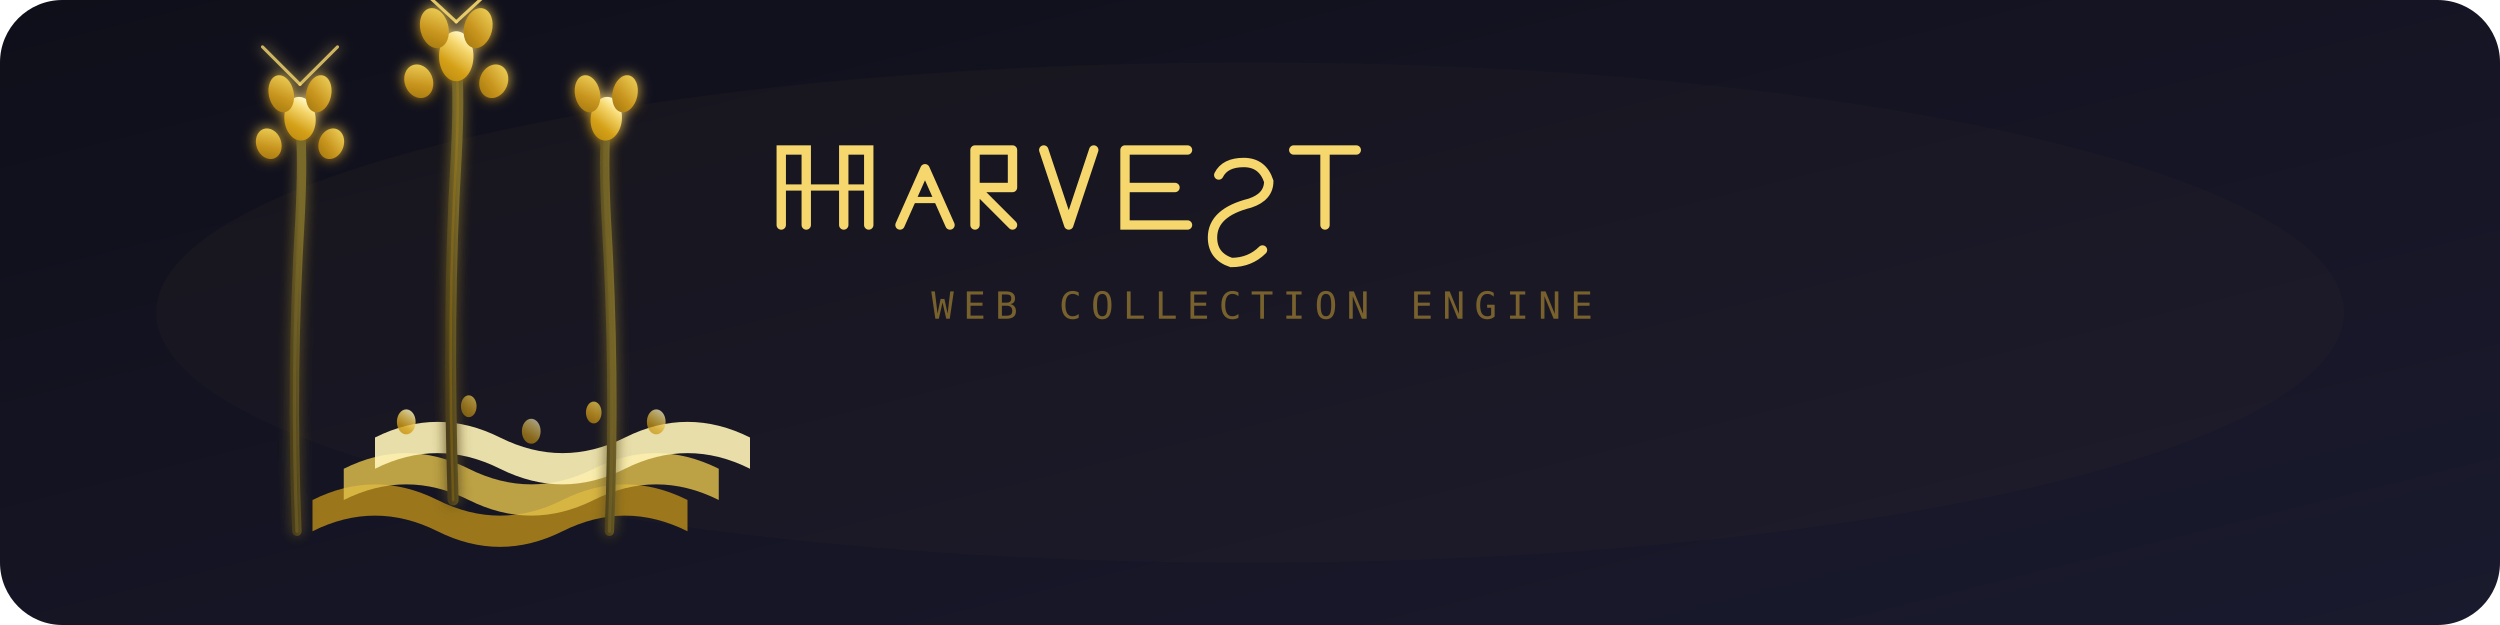
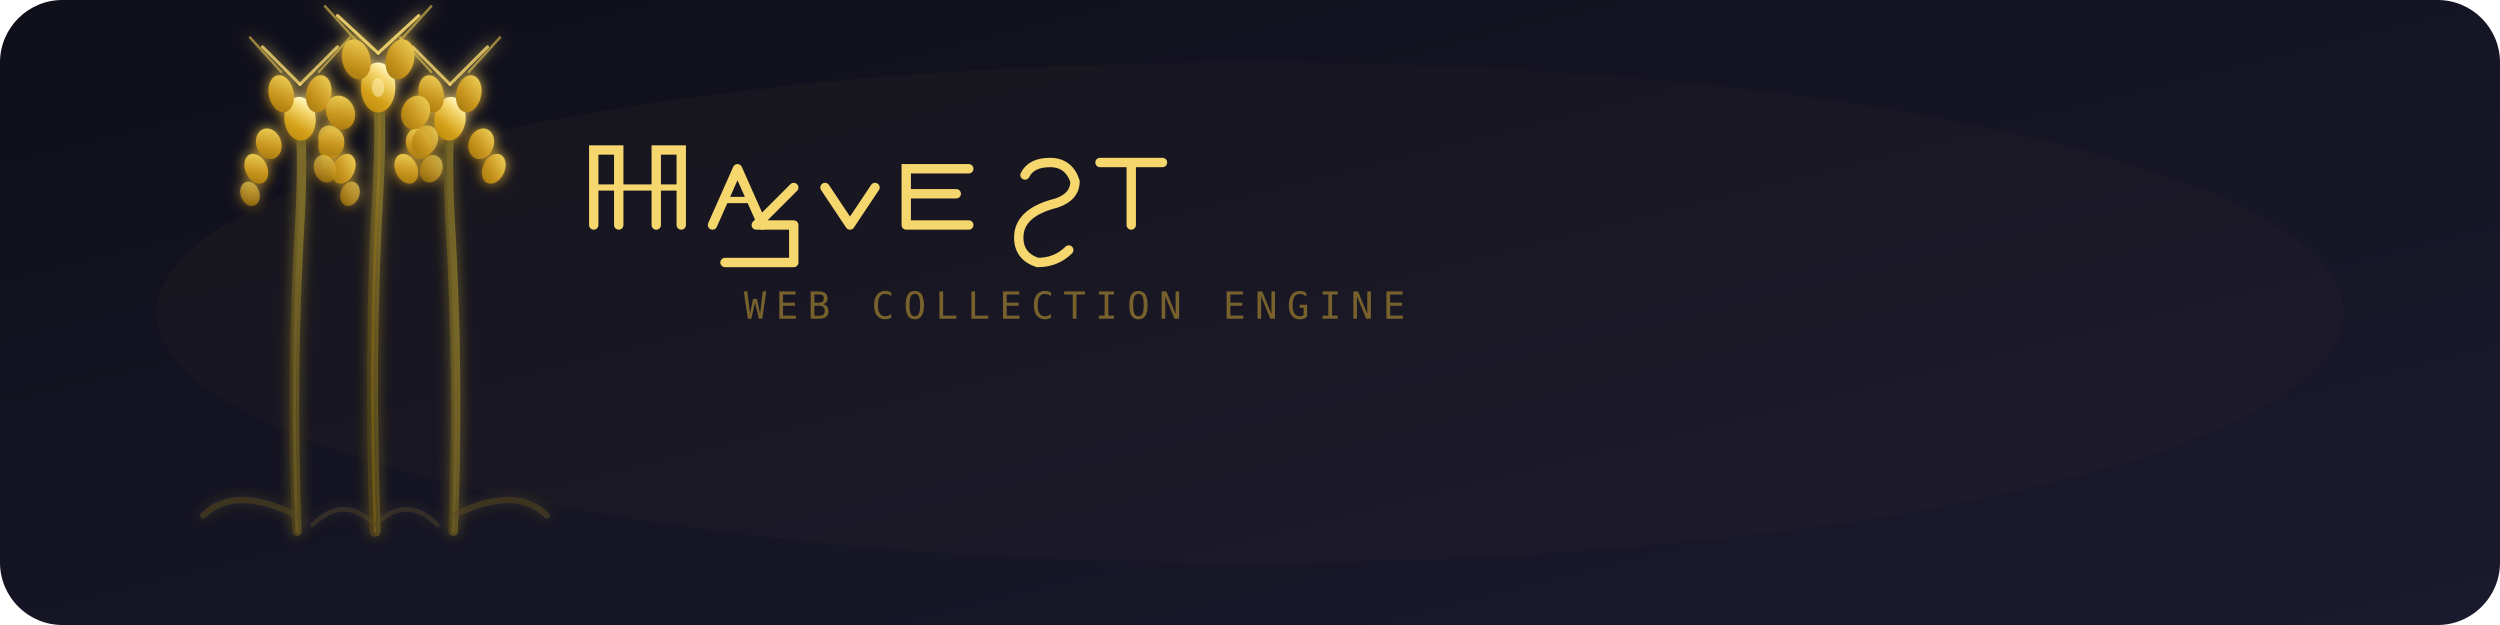
<svg xmlns="http://www.w3.org/2000/svg" viewBox="0 0 800 200" width="800" height="200">
  <defs>
    <linearGradient id="bg" x1="0" y1="0" x2="1" y2="1">
      <stop offset="0%" stop-color="#0f0f1a" />
      <stop offset="100%" stop-color="#1a1a2e" />
    </linearGradient>
    <linearGradient id="gold-grad" x1="0" y1="1" x2="0.5" y2="0">
      <stop offset="0%" stop-color="#b8860b" />
      <stop offset="40%" stop-color="#d4a017" />
      <stop offset="80%" stop-color="#f5d76e" />
      <stop offset="100%" stop-color="#fff4b8" />
    </linearGradient>
    <linearGradient id="gold-grad2" x1="0" y1="1" x2="0.5" y2="0">
      <stop offset="0%" stop-color="#a0750a" />
      <stop offset="50%" stop-color="#c8951e" />
      <stop offset="100%" stop-color="#e6c44d" />
    </linearGradient>
    <linearGradient id="stem-grad" x1="0" y1="1" x2="0.5" y2="0">
      <stop offset="0%" stop-color="#4a3e1a" />
      <stop offset="100%" stop-color="#7a6a2a" />
    </linearGradient>
    <filter id="glow">
      <feGaussianBlur stdDeviation="2" result="blur" />
      <feMerge>
        <feMergeNode in="blur" />
        <feMergeNode in="SourceGraphic" />
      </feMerge>
    </filter>
  </defs>
  <rect width="800" height="200" rx="20" fill="url(#bg)" />
  <ellipse cx="400" cy="100" rx="350" ry="80" fill="#d4a017" opacity="0.03" />
-   <g transform="translate(100, 120)">
-     <path d="M 0 40 Q 20 30, 40 40 Q 60 50, 80 40 Q 100 30, 120 40 L 120 50 Q 100 40, 80 50 Q 60 60, 40 50 Q 20 40, 0 50 Z" fill="#d4a017" opacity="0.7" />
-     <path d="M 10 30 Q 30 20, 50 30 Q 70 40, 90 30 Q 110 20, 130 30 L 130 40 Q 110 30, 90 40 Q 70 50, 50 40 Q 30 30, 10 40 Z" fill="#e6c44d" opacity="0.8" />
-     <path d="M 20 20 Q 40 10, 60 20 Q 80 30, 100 20 Q 120 10, 140 20 L 140 30 Q 120 20, 100 30 Q 80 40, 60 30 Q 40 20, 20 30 Z" fill="#fff4b8" opacity="0.9" />
-     <ellipse cx="30" cy="15" rx="3" ry="4" fill="url(#gold-grad)" opacity="0.8" />
-     <ellipse cx="50" cy="10" rx="2.5" ry="3.5" fill="url(#gold-grad2)" opacity="0.7" />
-     <ellipse cx="70" cy="18" rx="3" ry="4" fill="url(#gold-grad)" opacity="0.6" />
-     <ellipse cx="90" cy="12" rx="2.5" ry="3.5" fill="url(#gold-grad2)" opacity="0.8" />
-     <ellipse cx="110" cy="15" rx="3" ry="4" fill="url(#gold-grad)" opacity="0.7" />
-   </g>
  <g transform="translate(60, 20)" filter="url(#glow)">
    <path d="M 35 150 Q 33 100, 36 50 Q 37 30, 36 20" stroke="url(#stem-grad)" stroke-width="3" fill="none" stroke-linecap="round" />
    <path d="M 35 150 Q 33 100, 36 50 Q 37 30, 36 20" stroke="#7a6a2a" stroke-width="1" fill="none" stroke-linecap="round" opacity="0.5" />
    <ellipse cx="36" cy="18" rx="5" ry="7" fill="url(#gold-grad)" transform="rotate(-5 36 18)" />
    <ellipse cx="30" cy="10" rx="4" ry="6" fill="url(#gold-grad2)" transform="rotate(-12 30 10)" />
    <ellipse cx="42" cy="10" rx="4" ry="6" fill="url(#gold-grad2)" transform="rotate(12 42 10)" />
    <ellipse cx="26" cy="26" rx="4" ry="5" fill="url(#gold-grad2)" transform="rotate(-20 26 26)" />
    <ellipse cx="46" cy="26" rx="4" ry="5" fill="url(#gold-grad2)" transform="rotate(20 46 26)" />
+     <ellipse cx="22" cy="34" rx="3.5" ry="5" fill="url(#gold-grad2)" transform="rotate(-25 22 34)" />
+     <ellipse cx="50" cy="34" rx="3.5" ry="5" fill="url(#gold-grad2)" transform="rotate(25 50 34)" />
+     <ellipse cx="20" cy="42" rx="3" ry="4" fill="url(#gold-grad2)" opacity="0.7" transform="rotate(-20 20 42)" />
+     <ellipse cx="52" cy="42" rx="3" ry="4" fill="url(#gold-grad2)" opacity="0.7" transform="rotate(20 52 42)" />
    <line x1="36" y1="7" x2="24" y2="-5" stroke="#f5d76e" stroke-width="1" stroke-linecap="round" opacity="0.8" />
    <line x1="36" y1="7" x2="48" y2="-5" stroke="#f5d76e" stroke-width="1" stroke-linecap="round" opacity="0.8" />
-   </g>
-   <g transform="translate(110, 20)" filter="url(#glow)">
+     <line x1="30" y1="3" x2="20" y2="-8" stroke="#e6c44d" stroke-width="0.8" stroke-linecap="round" opacity="0.6" />
+     <line x1="42" y1="3" x2="52" y2="-8" stroke="#e6c44d" stroke-width="0.8" stroke-linecap="round" opacity="0.6" />
    <path d="M 85 150 Q 87 100, 84 50 Q 83 30, 84 20" stroke="url(#stem-grad)" stroke-width="3" fill="none" stroke-linecap="round" />
    <path d="M 85 150 Q 87 100, 84 50 Q 83 30, 84 20" stroke="#7a6a2a" stroke-width="1" fill="none" stroke-linecap="round" opacity="0.5" />
    <ellipse cx="84" cy="18" rx="5" ry="7" fill="url(#gold-grad)" transform="rotate(5 84 18)" />
    <ellipse cx="78" cy="10" rx="4" ry="6" fill="url(#gold-grad2)" transform="rotate(-12 78 10)" />
    <ellipse cx="90" cy="10" rx="4" ry="6" fill="url(#gold-grad2)" transform="rotate(12 90 10)" />
-   </g>
-   <g transform="translate(85, 10)" filter="url(#glow)">
+     <ellipse cx="74" cy="26" rx="4" ry="5" fill="url(#gold-grad2)" transform="rotate(-20 74 26)" />
+     <ellipse cx="94" cy="26" rx="4" ry="5" fill="url(#gold-grad2)" transform="rotate(20 94 26)" />
+     <ellipse cx="70" cy="34" rx="3.5" ry="5" fill="url(#gold-grad2)" transform="rotate(-25 70 34)" />
+     <ellipse cx="98" cy="34" rx="3.5" ry="5" fill="url(#gold-grad2)" transform="rotate(25 98 34)" />
+     <line x1="84" y1="7" x2="72" y2="-5" stroke="#f5d76e" stroke-width="1" stroke-linecap="round" opacity="0.8" />
+     <line x1="84" y1="7" x2="96" y2="-5" stroke="#f5d76e" stroke-width="1" stroke-linecap="round" opacity="0.8" />
+     <line x1="78" y1="3" x2="68" y2="-8" stroke="#e6c44d" stroke-width="0.8" stroke-linecap="round" opacity="0.6" />
+     <line x1="90" y1="3" x2="100" y2="-8" stroke="#e6c44d" stroke-width="0.8" stroke-linecap="round" opacity="0.6" />
    <path d="M 60 150 Q 58 90, 61 40 Q 62 20, 61 10" stroke="url(#stem-grad)" stroke-width="3.5" fill="none" stroke-linecap="round" />
    <path d="M 60 150 Q 58 90, 61 40 Q 62 20, 61 10" stroke="#b8860b" stroke-width="0.8" fill="none" stroke-linecap="round" opacity="0.3" />
    <ellipse cx="61" cy="8" rx="5.5" ry="8" fill="url(#gold-grad)" />
    <ellipse cx="54" cy="-1" rx="4.5" ry="6.5" fill="url(#gold-grad2)" transform="rotate(-14 54 -1)" />
    <ellipse cx="68" cy="-1" rx="4.5" ry="6.5" fill="url(#gold-grad2)" transform="rotate(14 68 -1)" />
    <ellipse cx="49" cy="16" rx="4.5" ry="5.5" fill="url(#gold-grad2)" transform="rotate(-22 49 16)" />
    <ellipse cx="73" cy="16" rx="4.5" ry="5.5" fill="url(#gold-grad2)" transform="rotate(22 73 16)" />
+     <ellipse cx="46" cy="25" rx="4" ry="5" fill="url(#gold-grad2)" opacity="0.85" transform="rotate(-25 46 25)" />
+     <ellipse cx="76" cy="25" rx="4" ry="5" fill="url(#gold-grad2)" opacity="0.85" transform="rotate(25 76 25)" />
+     <ellipse cx="44" cy="34" rx="3.5" ry="4.5" fill="url(#gold-grad2)" opacity="0.7" transform="rotate(-20 44 34)" />
+     <ellipse cx="78" cy="34" rx="3.5" ry="4.5" fill="url(#gold-grad2)" opacity="0.7" transform="rotate(20 78 34)" />
    <line x1="61" y1="-3" x2="48" y2="-15" stroke="#f5d76e" stroke-width="1" stroke-linecap="round" opacity="0.9" />
    <line x1="61" y1="-3" x2="74" y2="-15" stroke="#f5d76e" stroke-width="1" stroke-linecap="round" opacity="0.9" />
+     <line x1="54" y1="-7" x2="44" y2="-18" stroke="#e6c44d" stroke-width="0.8" stroke-linecap="round" opacity="0.6" />
+     <line x1="68" y1="-7" x2="78" y2="-18" stroke="#e6c44d" stroke-width="0.8" stroke-linecap="round" opacity="0.6" />
+     <path d="M 35 145 Q 15 135, 5 145" stroke="#5a4a22" stroke-width="2" fill="none" stroke-linecap="round" opacity="0.5" />
+     <path d="M 85 145 Q 105 135, 115 145" stroke="#5a4a22" stroke-width="2" fill="none" stroke-linecap="round" opacity="0.5" />
+     <path d="M 60 148 Q 50 138, 40 148" stroke="#5a4a22" stroke-width="1.5" fill="none" stroke-linecap="round" opacity="0.4" />
+     <path d="M 60 148 Q 70 138, 80 148" stroke="#5a4a22" stroke-width="1.5" fill="none" stroke-linecap="round" opacity="0.4" />
+     <ellipse cx="61" cy="8" rx="2" ry="3" fill="#fff4b8" opacity="0.5" />
  </g>
-   <g transform="translate(250, 48)">
+   <g transform="translate(190, 48)">
    <path d="M 0 24 L 0 0 L 8 0 L 8 24" stroke="#f5d76e" stroke-width="3" fill="none" stroke-linecap="round" />
    <path d="M 20 24 L 20 0 L 28 0 L 28 24" stroke="#f5d76e" stroke-width="3" fill="none" stroke-linecap="round" />
    <path d="M 0 12 L 28 12" stroke="#f5d76e" stroke-width="2" fill="none" stroke-linecap="round" />
    <path d="M 38 24 L 46 6 L 54 24" stroke="#f5d76e" stroke-width="3" fill="none" stroke-linecap="round" stroke-linejoin="round" />
    <path d="M 42 16 L 50 16" stroke="#f5d76e" stroke-width="2" fill="none" stroke-linecap="round" />
-     <path d="M 62 24 L 62 0 L 74 0 L 74 12 L 62 12 L 74 24" stroke="#f5d76e" stroke-width="3" fill="none" stroke-linecap="round" stroke-linejoin="round" />
-     <path d="M 84 0 L 92 24 L 100 0" stroke="#f5d76e" stroke-width="3" fill="none" stroke-linecap="round" stroke-linejoin="round" />
-     <path d="M 110 0 L 110 24 L 130 24 M 110 12 L 126 12 M 110 0 L 130 0" stroke="#f5d76e" stroke-width="3" fill="none" stroke-linecap="round" />
-     <path d="M 140 8 Q 142 4, 148 4 Q 154 4, 156 10 Q 156 15, 150 17 Q 138 20, 138 28 Q 138 34, 144 36 Q 150 36, 154 32" stroke="#f5d76e" stroke-width="3" fill="none" stroke-linecap="round" />
-     <path d="M 164 0 L 184 0 M 174 0 L 174 24" stroke="#f5d76e" stroke-width="3" fill="none" stroke-linecap="round" />
+     <path d="M 42 36 L 64 36 L 64 24 L 52 24 L 64 12" stroke="#f5d76e" stroke-width="3" fill="none" stroke-linecap="round" stroke-linejoin="round" />
+     <path d="M 74 12 L 82 24 L 90 12" stroke="#f5d76e" stroke-width="3" fill="none" stroke-linecap="round" stroke-linejoin="round" />
+     <path d="M 100 24 L 100 6 L 120 6 M 100 14 L 116 14 M 100 24 L 120 24" stroke="#f5d76e" stroke-width="3" fill="none" stroke-linecap="round" />
+     <path d="M 138 8 Q 140 4, 146 4 Q 152 4, 154 10 Q 154 15, 148 17 Q 136 20, 136 28 Q 136 34, 142 36 Q 148 36, 152 32" stroke="#f5d76e" stroke-width="3" fill="none" stroke-linecap="round" />
+     <path d="M 162 4 L 182 4 M 172 4 L 172 24" stroke="#f5d76e" stroke-width="3" fill="none" stroke-linecap="round" />
    <text x="48" y="54" font-family="'SF Mono', 'Cascadia Code', 'JetBrains Mono', monospace" font-size="12" font-weight="400" letter-spacing="3" fill="#a08030" opacity="0.7">
      WEB COLLECTION ENGINE
    </text>
  </g>
  <line x1="40" y1="180" x2="760" y2="180" stroke="url(#gold-grad)" stroke-width="1.5" opacity="0.25" />
  <line x1="40" y1="182" x2="760" y2="182" stroke="url(#gold-grad)" stroke-width="0.5" opacity="0.1" />
</svg>
